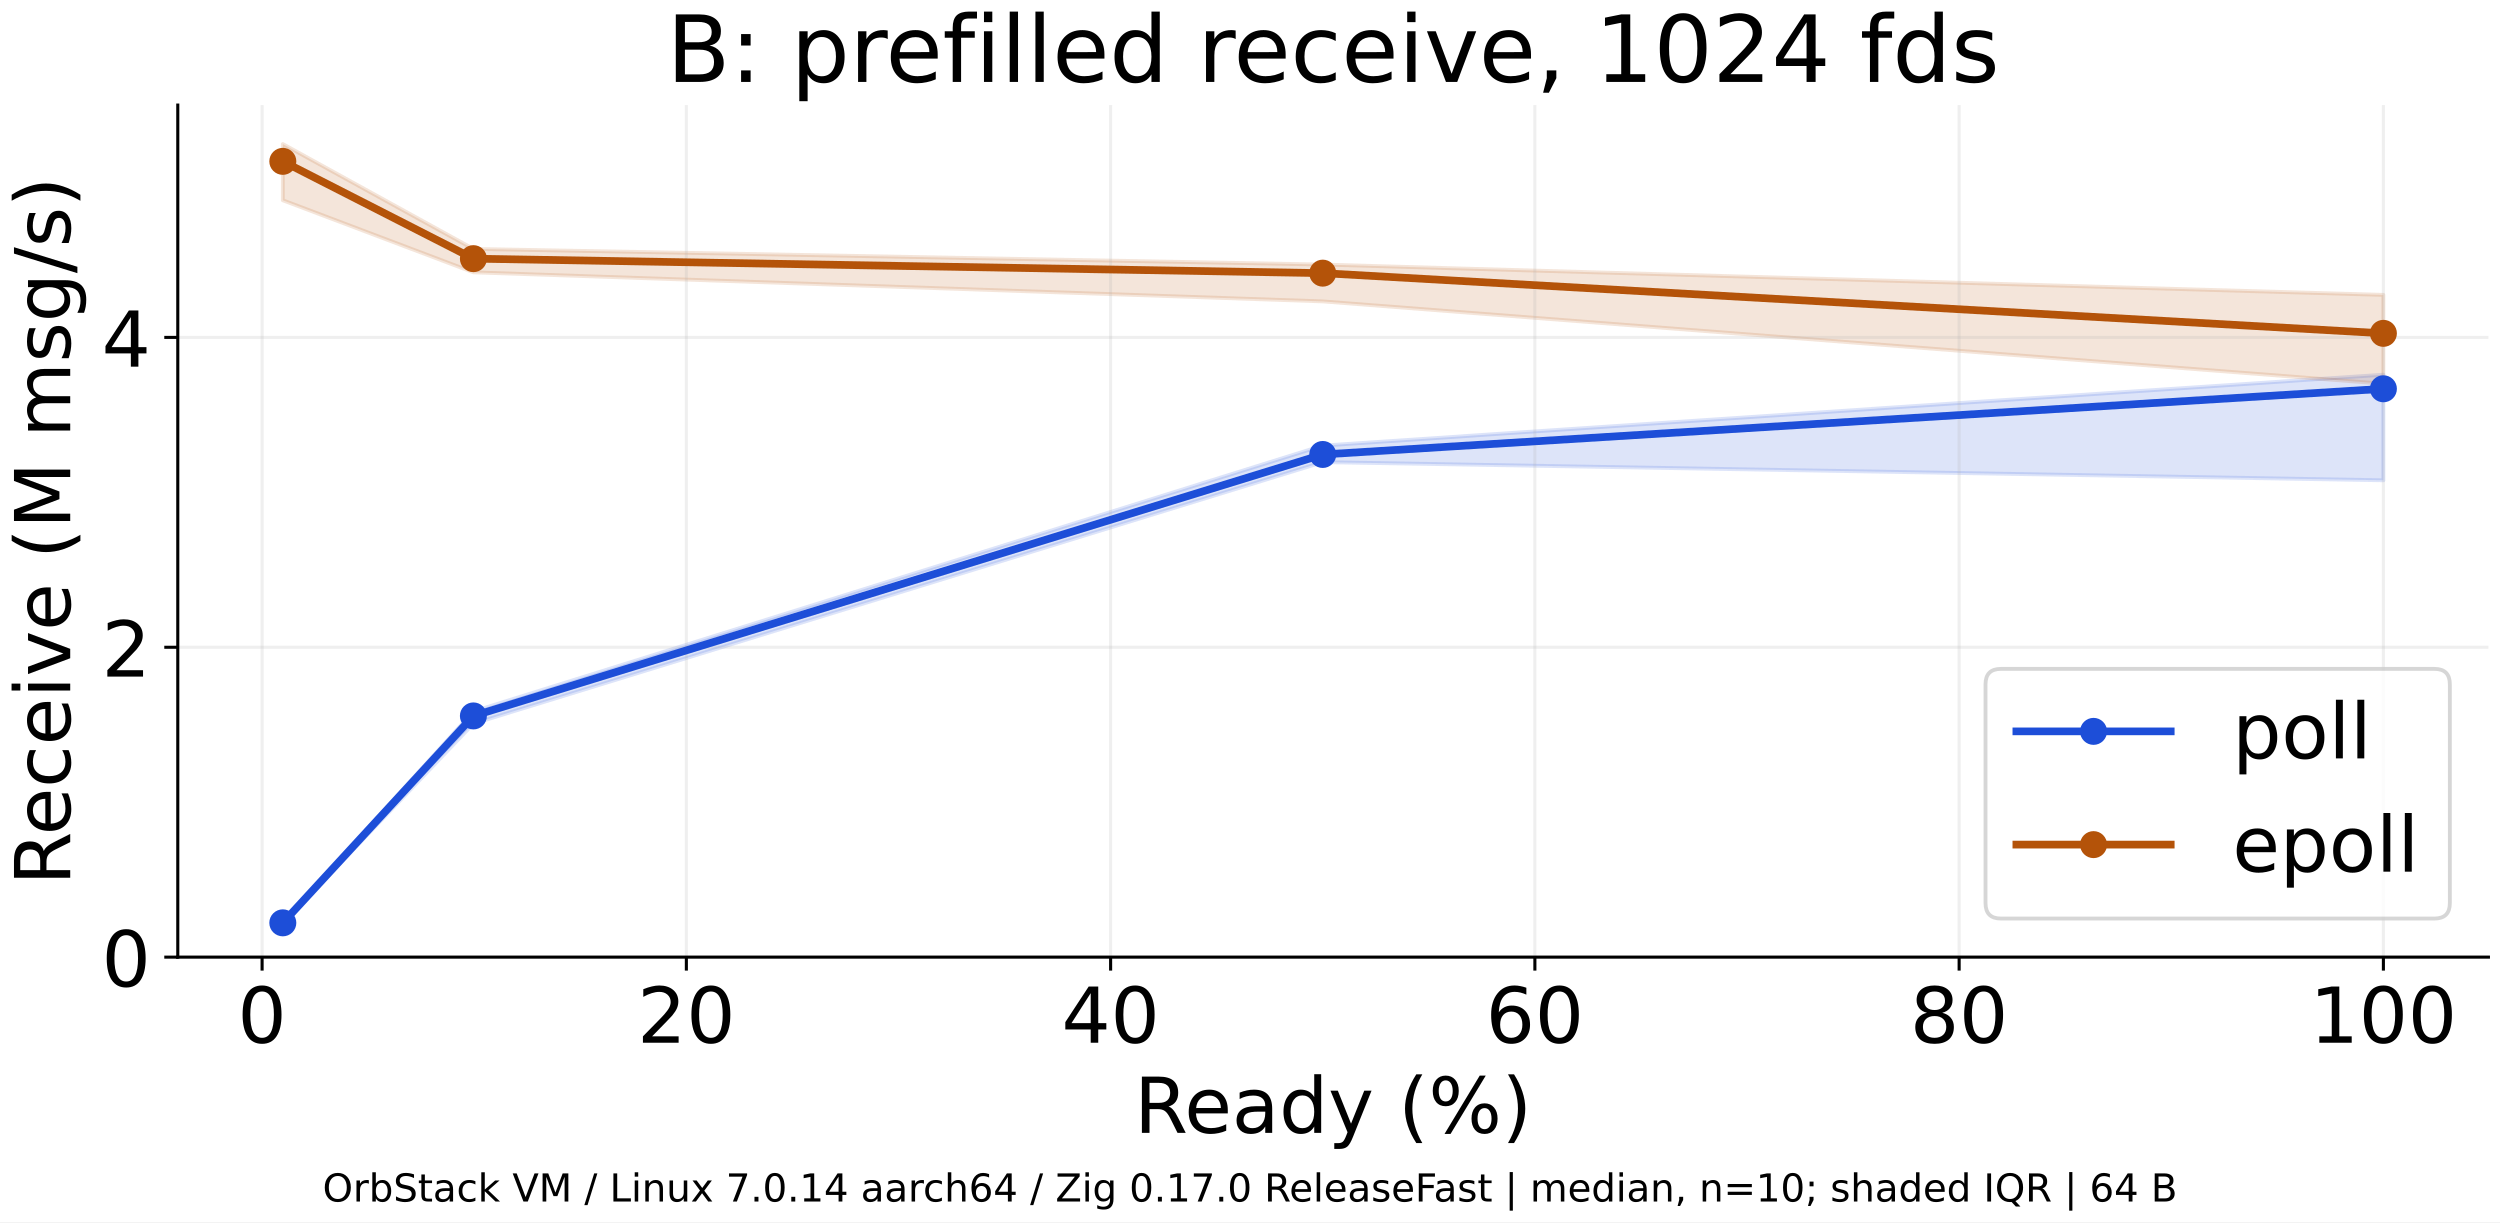
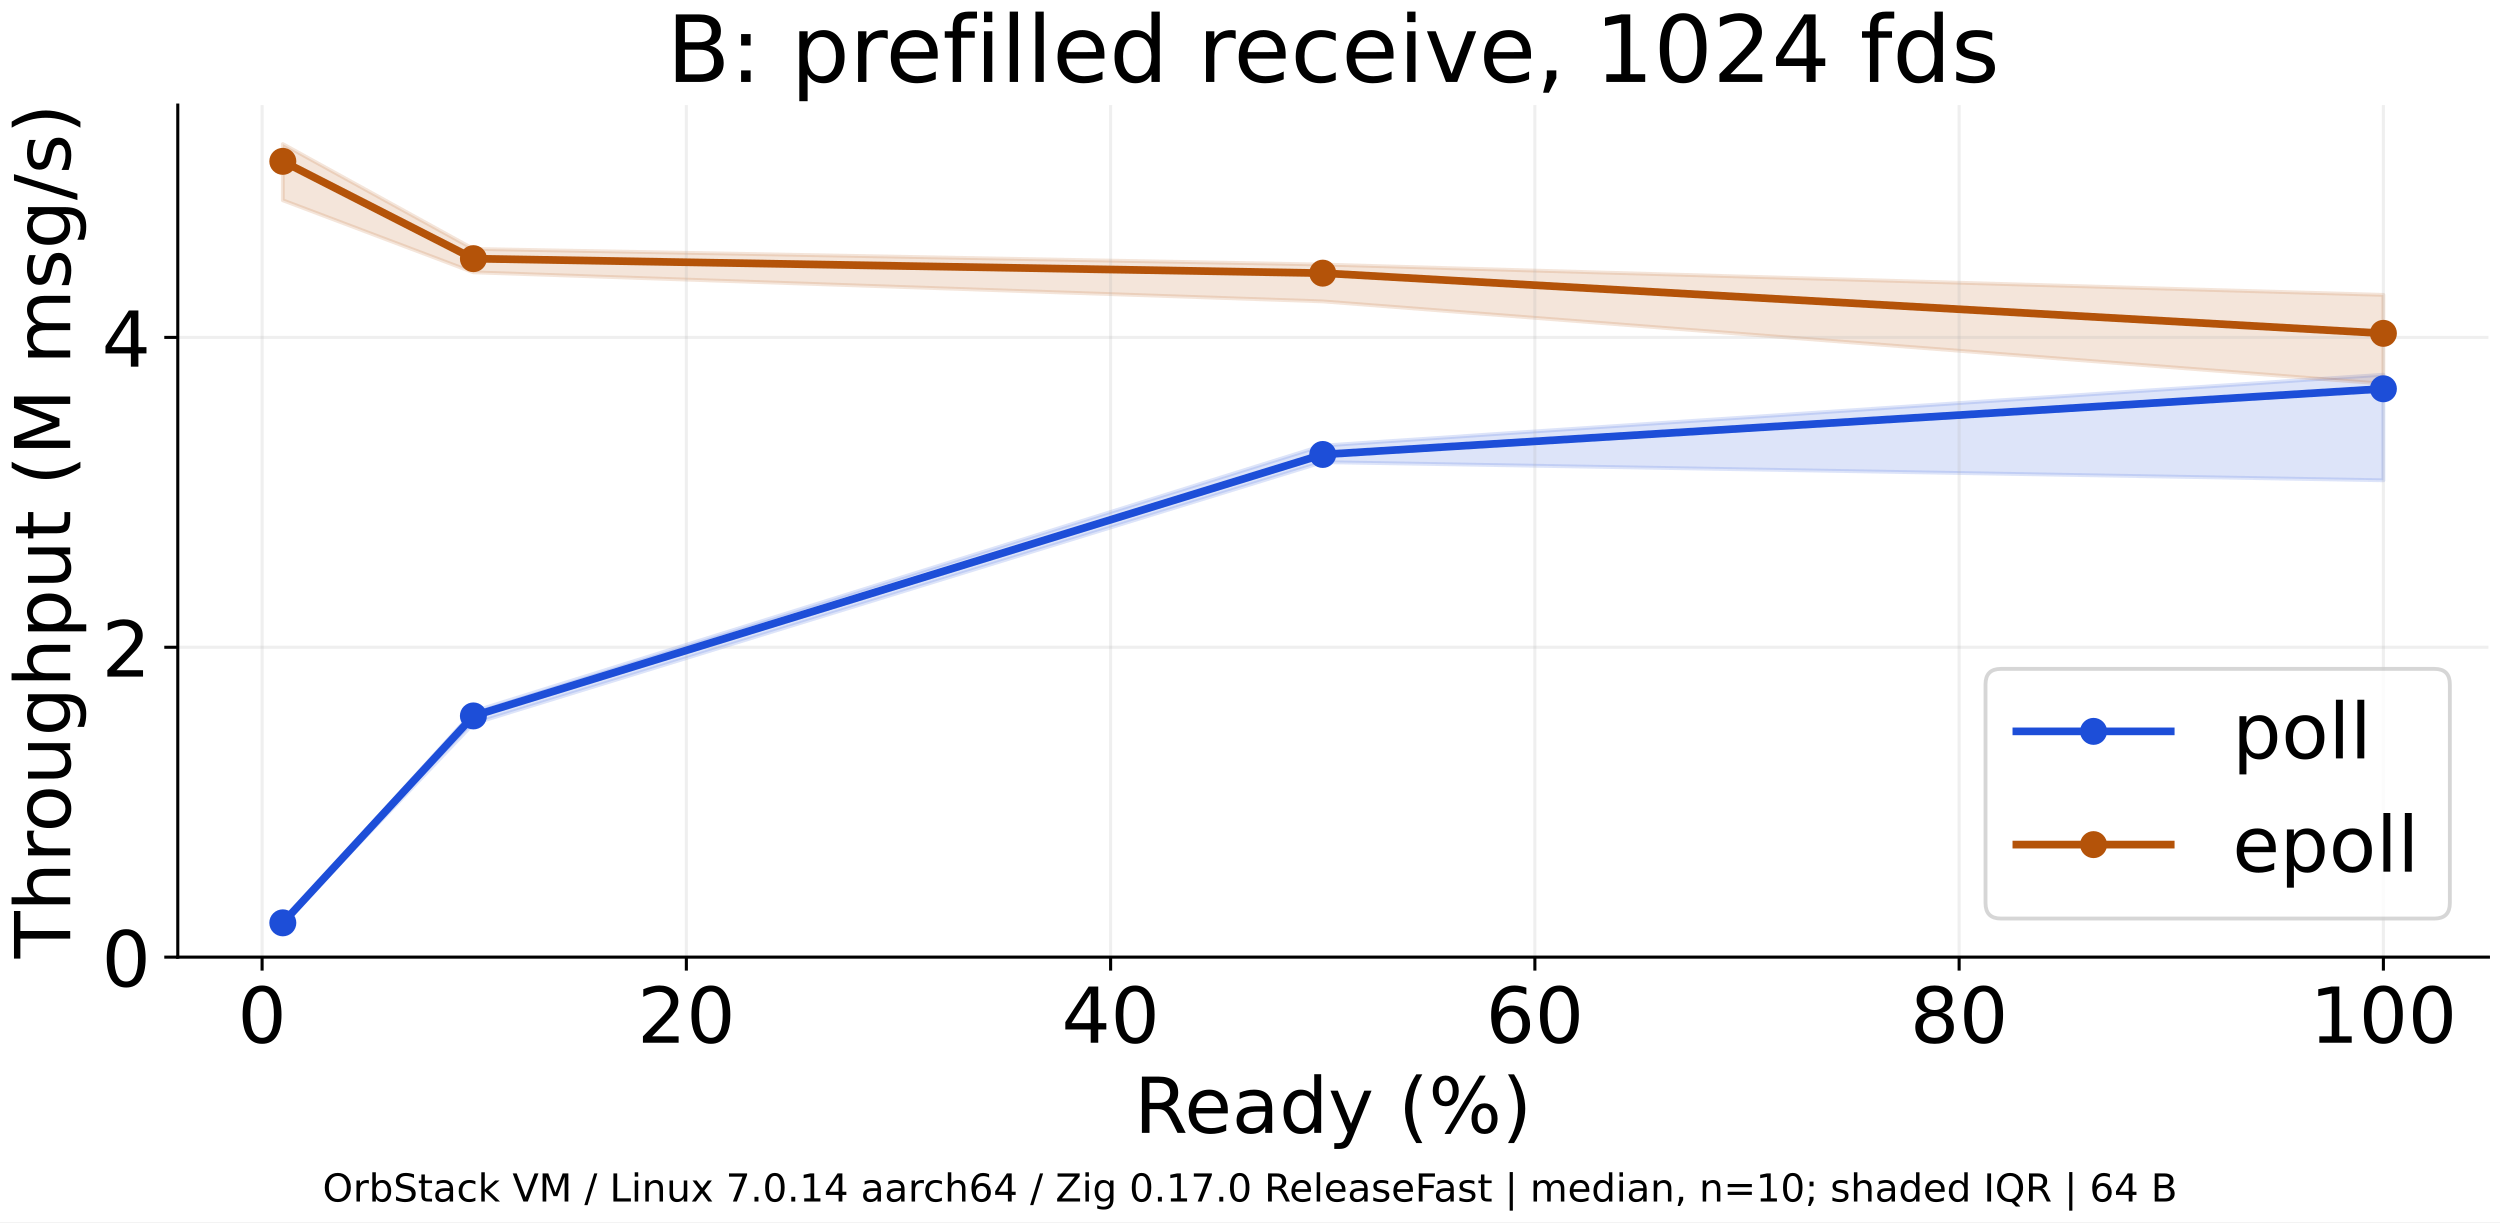
<svg xmlns="http://www.w3.org/2000/svg" xmlns:xlink="http://www.w3.org/1999/xlink" width="648pt" height="316.8pt" viewBox="0 0 648 316.8" version="1.1">
  <defs>
    <style type="text/css">*{stroke-linejoin: round; stroke-linecap: butt}</style>
  </defs>
  <g id="figure_1">
    <g id="patch_1">
-       <path d="M 0 316.8  L 648 316.8  L 648 0  L 0 0  z " style="fill: #ffffff" />
+       <path d="M 0 316.8 L 648 316.8 L 648 0 L 0 0 z " style="fill: #ffffff" />
    </g>
    <g id="axes_1">
      <g id="patch_2">
-         <path d="M 46.081 248.087  L 645 248.087  L 645 27.236  L 46.081 27.236  z " style="fill: #ffffff" />
+         <path d="M 46.081 248.087 L 645 248.087 L 645 27.236 L 46.081 27.236 z " style="fill: #ffffff" />
      </g>
      <g id="FillBetweenPolyCollection_1">
        <defs>
-           <path id="m9540f74c1c" d="M 73.305 -77.738  L 73.305 -77.437  L 122.705 -129.236  L 342.856 -197.014  L 617.776 -192.307  L 617.776 -219.68  L 617.776 -219.68  L 342.856 -201.307  L 122.705 -132.408  L 73.305 -77.738  z " style="stroke: #1d4ed8; stroke-opacity: 0.15" />
-         </defs>
-         <g clip-path="url(#p3b226f4ba9)">
-           <use xlink:href="#m9540f74c1c" x="0" y="316.8" style="fill: #1d4ed8; fill-opacity: 0.15; stroke: #1d4ed8; stroke-opacity: 0.15" />
+           <path id="m9951a88ccc" d="M 73.305 -77.738 L 73.305 -77.437 L 122.705 -129.236 L 342.856 -197.014 L 617.776 -192.307 L 617.776 -219.68 L 617.776 -219.68 L 342.856 -201.307 L 122.705 -132.408 L 73.305 -77.738 z " style="stroke: #1d4ed8; stroke-opacity: 0.15" />
+         </defs>
+         <g clip-path="url(#pa2a4839fea)">
+           <use xlink:href="#m9951a88ccc" x="0" y="316.8" style="fill: #1d4ed8; fill-opacity: 0.15; stroke: #1d4ed8; stroke-opacity: 0.15" />
        </g>
      </g>
      <g id="FillBetweenPolyCollection_2">
        <defs>
-           <path id="m1e09841670" d="M 73.305 -279.462  L 73.305 -264.886  L 122.705 -246.209  L 342.856 -238.677  L 617.776 -217.333  L 617.776 -240.362  L 617.776 -240.362  L 342.856 -248.23  L 122.705 -252.279  L 73.305 -279.462  z " style="stroke: #b45309; stroke-opacity: 0.15" />
-         </defs>
-         <g clip-path="url(#p3b226f4ba9)">
-           <use xlink:href="#m1e09841670" x="0" y="316.8" style="fill: #b45309; fill-opacity: 0.15; stroke: #b45309; stroke-opacity: 0.15" />
+           <path id="md81996ca5e" d="M 73.305 -279.462 L 73.305 -264.886 L 122.705 -246.209 L 342.856 -238.677 L 617.776 -217.333 L 617.776 -240.362 L 617.776 -240.362 L 342.856 -248.23 L 122.705 -252.279 L 73.305 -279.462 z " style="stroke: #b45309; stroke-opacity: 0.15" />
+         </defs>
+         <g clip-path="url(#pa2a4839fea)">
+           <use xlink:href="#md81996ca5e" x="0" y="316.8" style="fill: #b45309; fill-opacity: 0.15; stroke: #b45309; stroke-opacity: 0.15" />
        </g>
      </g>
      <g id="matplotlib.axis_1">
        <g id="xtick_1">
          <g id="line2d_1">
-             <path d="M 67.936 248.087  L 67.936 27.236  " clip-path="url(#p3b226f4ba9)" style="fill: none; stroke: #b0b0b0; stroke-opacity: 0.2; stroke-width: 0.8; stroke-linecap: square" />
+             <path d="M 67.936 248.087 L 67.936 27.236 " clip-path="url(#pa2a4839fea)" style="fill: none; stroke: #b0b0b0; stroke-opacity: 0.2; stroke-width: 0.8; stroke-linecap: square" />
          </g>
          <g id="line2d_2">
            <defs>
-               <path id="m1c0c20603c" d="M 0 0  L 0 3.5  " style="stroke: #000000; stroke-width: 0.8" />
+               <path id="mddc201519e" d="M 0 0 L 0 3.5 " style="stroke: #000000; stroke-width: 0.8" />
            </defs>
            <g>
-               <use xlink:href="#m1c0c20603c" x="67.936" y="248.087" style="stroke: #000000; stroke-width: 0.8" />
+               <use xlink:href="#mddc201519e" x="67.936" y="248.087" style="stroke: #000000; stroke-width: 0.8" />
            </g>
          </g>
          <g id="text_1">
            <text style="font-size: 20px; font-family: 'DejaVu Sans'; text-anchor: middle" x="67.936" y="270.284" transform="rotate(-0 67.93551 270.2837)">0</text>
          </g>
        </g>
        <g id="xtick_2">
          <g id="line2d_3">
-             <path d="M 177.904 248.087  L 177.904 27.236  " clip-path="url(#p3b226f4ba9)" style="fill: none; stroke: #b0b0b0; stroke-opacity: 0.2; stroke-width: 0.8; stroke-linecap: square" />
+             <path d="M 177.904 248.087 L 177.904 27.236 " clip-path="url(#pa2a4839fea)" style="fill: none; stroke: #b0b0b0; stroke-opacity: 0.2; stroke-width: 0.8; stroke-linecap: square" />
          </g>
          <g id="line2d_4">
            <g>
-               <use xlink:href="#m1c0c20603c" x="177.904" y="248.087" style="stroke: #000000; stroke-width: 0.8" />
+               <use xlink:href="#mddc201519e" x="177.904" y="248.087" style="stroke: #000000; stroke-width: 0.8" />
            </g>
          </g>
          <g id="text_2">
            <text style="font-size: 20px; font-family: 'DejaVu Sans'; text-anchor: middle" x="177.904" y="270.284" transform="rotate(-0 177.9036 270.2837)">20</text>
          </g>
        </g>
        <g id="xtick_3">
          <g id="line2d_5">
-             <path d="M 287.872 248.087  L 287.872 27.236  " clip-path="url(#p3b226f4ba9)" style="fill: none; stroke: #b0b0b0; stroke-opacity: 0.2; stroke-width: 0.8; stroke-linecap: square" />
+             <path d="M 287.872 248.087 L 287.872 27.236 " clip-path="url(#pa2a4839fea)" style="fill: none; stroke: #b0b0b0; stroke-opacity: 0.2; stroke-width: 0.8; stroke-linecap: square" />
          </g>
          <g id="line2d_6">
            <g>
-               <use xlink:href="#m1c0c20603c" x="287.872" y="248.087" style="stroke: #000000; stroke-width: 0.8" />
+               <use xlink:href="#mddc201519e" x="287.872" y="248.087" style="stroke: #000000; stroke-width: 0.8" />
            </g>
          </g>
          <g id="text_3">
            <text style="font-size: 20px; font-family: 'DejaVu Sans'; text-anchor: middle" x="287.872" y="270.284" transform="rotate(-0 287.8718 270.2837)">40</text>
          </g>
        </g>
        <g id="xtick_4">
          <g id="line2d_7">
-             <path d="M 397.84 248.087  L 397.84 27.236  " clip-path="url(#p3b226f4ba9)" style="fill: none; stroke: #b0b0b0; stroke-opacity: 0.2; stroke-width: 0.8; stroke-linecap: square" />
+             <path d="M 397.84 248.087 L 397.84 27.236 " clip-path="url(#pa2a4839fea)" style="fill: none; stroke: #b0b0b0; stroke-opacity: 0.2; stroke-width: 0.8; stroke-linecap: square" />
          </g>
          <g id="line2d_8">
            <g>
-               <use xlink:href="#m1c0c20603c" x="397.84" y="248.087" style="stroke: #000000; stroke-width: 0.8" />
+               <use xlink:href="#mddc201519e" x="397.84" y="248.087" style="stroke: #000000; stroke-width: 0.8" />
            </g>
          </g>
          <g id="text_4">
            <text style="font-size: 20px; font-family: 'DejaVu Sans'; text-anchor: middle" x="397.84" y="270.284" transform="rotate(-0 397.8399 270.2837)">60</text>
          </g>
        </g>
        <g id="xtick_5">
          <g id="line2d_9">
-             <path d="M 507.808 248.087  L 507.808 27.236  " clip-path="url(#p3b226f4ba9)" style="fill: none; stroke: #b0b0b0; stroke-opacity: 0.2; stroke-width: 0.8; stroke-linecap: square" />
+             <path d="M 507.808 248.087 L 507.808 27.236 " clip-path="url(#pa2a4839fea)" style="fill: none; stroke: #b0b0b0; stroke-opacity: 0.2; stroke-width: 0.8; stroke-linecap: square" />
          </g>
          <g id="line2d_10">
            <g>
-               <use xlink:href="#m1c0c20603c" x="507.808" y="248.087" style="stroke: #000000; stroke-width: 0.8" />
+               <use xlink:href="#mddc201519e" x="507.808" y="248.087" style="stroke: #000000; stroke-width: 0.8" />
            </g>
          </g>
          <g id="text_5">
            <text style="font-size: 20px; font-family: 'DejaVu Sans'; text-anchor: middle" x="507.808" y="270.284" transform="rotate(-0 507.8081 270.2837)">80</text>
          </g>
        </g>
        <g id="xtick_6">
          <g id="line2d_11">
-             <path d="M 617.776 248.087  L 617.776 27.236  " clip-path="url(#p3b226f4ba9)" style="fill: none; stroke: #b0b0b0; stroke-opacity: 0.2; stroke-width: 0.8; stroke-linecap: square" />
+             <path d="M 617.776 248.087 L 617.776 27.236 " clip-path="url(#pa2a4839fea)" style="fill: none; stroke: #b0b0b0; stroke-opacity: 0.2; stroke-width: 0.8; stroke-linecap: square" />
          </g>
          <g id="line2d_12">
            <g>
-               <use xlink:href="#m1c0c20603c" x="617.776" y="248.087" style="stroke: #000000; stroke-width: 0.8" />
+               <use xlink:href="#mddc201519e" x="617.776" y="248.087" style="stroke: #000000; stroke-width: 0.8" />
            </g>
          </g>
          <g id="text_6">
            <text style="font-size: 20px; font-family: 'DejaVu Sans'; text-anchor: middle" x="617.776" y="270.284" transform="rotate(-0 617.7762 270.2837)">100</text>
          </g>
        </g>
        <g id="text_7">
          <text style="font-size: 20px; font-family: 'DejaVu Sans'; text-anchor: middle" x="345.541" y="293.64" transform="rotate(-0 345.5406 293.6399)">Ready (%)</text>
        </g>
      </g>
      <g id="matplotlib.axis_2">
        <g id="ytick_1">
          <g id="line2d_13">
-             <path d="M 46.081 248.087  L 645 248.087  " clip-path="url(#p3b226f4ba9)" style="fill: none; stroke: #b0b0b0; stroke-opacity: 0.2; stroke-width: 0.8; stroke-linecap: square" />
+             <path d="M 46.081 248.087 L 645 248.087 " clip-path="url(#pa2a4839fea)" style="fill: none; stroke: #b0b0b0; stroke-opacity: 0.2; stroke-width: 0.8; stroke-linecap: square" />
          </g>
          <g id="line2d_14">
            <defs>
-               <path id="m403c6ea820" d="M 0 0  L -3.5 0  " style="stroke: #000000; stroke-width: 0.8" />
+               <path id="m499d7d12dc" d="M 0 0 L -3.5 0 " style="stroke: #000000; stroke-width: 0.8" />
            </defs>
            <g>
-               <use xlink:href="#m403c6ea820" x="46.081" y="248.087" style="stroke: #000000; stroke-width: 0.8" />
+               <use xlink:href="#m499d7d12dc" x="46.081" y="248.087" style="stroke: #000000; stroke-width: 0.8" />
            </g>
          </g>
          <g id="text_8">
            <text style="font-size: 20px; font-family: 'DejaVu Sans'; text-anchor: end" x="39.081" y="255.685" transform="rotate(-0 39.08149 255.6852)">0</text>
          </g>
        </g>
        <g id="ytick_2">
          <g id="line2d_15">
-             <path d="M 46.081 167.769  L 645 167.769  " clip-path="url(#p3b226f4ba9)" style="fill: none; stroke: #b0b0b0; stroke-opacity: 0.2; stroke-width: 0.8; stroke-linecap: square" />
+             <path d="M 46.081 167.769 L 645 167.769 " clip-path="url(#pa2a4839fea)" style="fill: none; stroke: #b0b0b0; stroke-opacity: 0.2; stroke-width: 0.8; stroke-linecap: square" />
          </g>
          <g id="line2d_16">
            <g>
-               <use xlink:href="#m403c6ea820" x="46.081" y="167.769" style="stroke: #000000; stroke-width: 0.8" />
+               <use xlink:href="#m499d7d12dc" x="46.081" y="167.769" style="stroke: #000000; stroke-width: 0.8" />
            </g>
          </g>
          <g id="text_9">
            <text style="font-size: 20px; font-family: 'DejaVu Sans'; text-anchor: end" x="39.081" y="175.367" transform="rotate(-0 39.08149 175.3673)">2</text>
          </g>
        </g>
        <g id="ytick_3">
          <g id="line2d_17">
-             <path d="M 46.081 87.451  L 645 87.451  " clip-path="url(#p3b226f4ba9)" style="fill: none; stroke: #b0b0b0; stroke-opacity: 0.2; stroke-width: 0.8; stroke-linecap: square" />
+             <path d="M 46.081 87.451 L 645 87.451 " clip-path="url(#pa2a4839fea)" style="fill: none; stroke: #b0b0b0; stroke-opacity: 0.2; stroke-width: 0.8; stroke-linecap: square" />
          </g>
          <g id="line2d_18">
            <g>
-               <use xlink:href="#m403c6ea820" x="46.081" y="87.451" style="stroke: #000000; stroke-width: 0.8" />
+               <use xlink:href="#m499d7d12dc" x="46.081" y="87.451" style="stroke: #000000; stroke-width: 0.8" />
            </g>
          </g>
          <g id="text_10">
            <text style="font-size: 20px; font-family: 'DejaVu Sans'; text-anchor: end" x="39.081" y="95.049" transform="rotate(-0 39.08149 95.04942)">4</text>
          </g>
        </g>
        <g id="text_11">
-           <text style="font-size: 20px; font-family: 'DejaVu Sans'; text-anchor: middle" x="18.197" y="137.662" transform="rotate(-90 18.19712 137.6616)">Receive (M msg/s)</text>
+           <text style="font-size: 20px; font-family: 'DejaVu Sans'; text-anchor: middle" x="18.197" y="137.662" transform="rotate(-90 18.19712 137.6616)">Throughput (M msg/s)</text>
        </g>
      </g>
      <g id="line2d_19">
-         <path d="M 73.305 239.199  L 122.705 185.568  L 342.856 117.797  L 617.776 100.774  " clip-path="url(#p3b226f4ba9)" style="fill: none; stroke: #1d4ed8; stroke-width: 2; stroke-linecap: square" />
-         <defs>
-           <path id="m4ed5c4b8fa" d="M 0 3  C 0.796 3 1.559 2.684 2.121 2.121  C 2.684 1.559 3 0.796 3 0  C 3 -0.796 2.684 -1.559 2.121 -2.121  C 1.559 -2.684 0.796 -3 0 -3  C -0.796 -3 -1.559 -2.684 -2.121 -2.121  C -2.684 -1.559 -3 -0.796 -3 0  C -3 0.796 -2.684 1.559 -2.121 2.121  C -1.559 2.684 -0.796 3 0 3  z " style="stroke: #1d4ed8" />
-         </defs>
-         <g clip-path="url(#p3b226f4ba9)">
-           <use xlink:href="#m4ed5c4b8fa" x="73.305" y="239.199" style="fill: #1d4ed8; stroke: #1d4ed8" />
-           <use xlink:href="#m4ed5c4b8fa" x="122.705" y="185.568" style="fill: #1d4ed8; stroke: #1d4ed8" />
-           <use xlink:href="#m4ed5c4b8fa" x="342.856" y="117.797" style="fill: #1d4ed8; stroke: #1d4ed8" />
-           <use xlink:href="#m4ed5c4b8fa" x="617.776" y="100.774" style="fill: #1d4ed8; stroke: #1d4ed8" />
+         <path d="M 73.305 239.199 L 122.705 185.568 L 342.856 117.797 L 617.776 100.774 " clip-path="url(#pa2a4839fea)" style="fill: none; stroke: #1d4ed8; stroke-width: 2; stroke-linecap: square" />
+         <defs>
+           <path id="m82962d6462" d="M 0 3 C 0.796 3 1.559 2.684 2.121 2.121 C 2.684 1.559 3 0.796 3 0 C 3 -0.796 2.684 -1.559 2.121 -2.121 C 1.559 -2.684 0.796 -3 0 -3 C -0.796 -3 -1.559 -2.684 -2.121 -2.121 C -2.684 -1.559 -3 -0.796 -3 0 C -3 0.796 -2.684 1.559 -2.121 2.121 C -1.559 2.684 -0.796 3 0 3 z " style="stroke: #1d4ed8" />
+         </defs>
+         <g clip-path="url(#pa2a4839fea)">
+           <use xlink:href="#m82962d6462" x="73.305" y="239.199" style="fill: #1d4ed8; stroke: #1d4ed8" />
+           <use xlink:href="#m82962d6462" x="122.705" y="185.568" style="fill: #1d4ed8; stroke: #1d4ed8" />
+           <use xlink:href="#m82962d6462" x="342.856" y="117.797" style="fill: #1d4ed8; stroke: #1d4ed8" />
+           <use xlink:href="#m82962d6462" x="617.776" y="100.774" style="fill: #1d4ed8; stroke: #1d4ed8" />
        </g>
      </g>
      <g id="line2d_20">
-         <path d="M 73.305 41.823  L 122.705 67.042  L 342.856 70.801  L 617.776 86.405  " clip-path="url(#p3b226f4ba9)" style="fill: none; stroke: #b45309; stroke-width: 2; stroke-linecap: square" />
-         <defs>
-           <path id="m47d6141a93" d="M 0 3  C 0.796 3 1.559 2.684 2.121 2.121  C 2.684 1.559 3 0.796 3 0  C 3 -0.796 2.684 -1.559 2.121 -2.121  C 1.559 -2.684 0.796 -3 0 -3  C -0.796 -3 -1.559 -2.684 -2.121 -2.121  C -2.684 -1.559 -3 -0.796 -3 0  C -3 0.796 -2.684 1.559 -2.121 2.121  C -1.559 2.684 -0.796 3 0 3  z " style="stroke: #b45309" />
-         </defs>
-         <g clip-path="url(#p3b226f4ba9)">
-           <use xlink:href="#m47d6141a93" x="73.305" y="41.823" style="fill: #b45309; stroke: #b45309" />
-           <use xlink:href="#m47d6141a93" x="122.705" y="67.042" style="fill: #b45309; stroke: #b45309" />
-           <use xlink:href="#m47d6141a93" x="342.856" y="70.801" style="fill: #b45309; stroke: #b45309" />
-           <use xlink:href="#m47d6141a93" x="617.776" y="86.405" style="fill: #b45309; stroke: #b45309" />
+         <path d="M 73.305 41.823 L 122.705 67.042 L 342.856 70.801 L 617.776 86.405 " clip-path="url(#pa2a4839fea)" style="fill: none; stroke: #b45309; stroke-width: 2; stroke-linecap: square" />
+         <defs>
+           <path id="m634ff32013" d="M 0 3 C 0.796 3 1.559 2.684 2.121 2.121 C 2.684 1.559 3 0.796 3 0 C 3 -0.796 2.684 -1.559 2.121 -2.121 C 1.559 -2.684 0.796 -3 0 -3 C -0.796 -3 -1.559 -2.684 -2.121 -2.121 C -2.684 -1.559 -3 -0.796 -3 0 C -3 0.796 -2.684 1.559 -2.121 2.121 C -1.559 2.684 -0.796 3 0 3 z " style="stroke: #b45309" />
+         </defs>
+         <g clip-path="url(#pa2a4839fea)">
+           <use xlink:href="#m634ff32013" x="73.305" y="41.823" style="fill: #b45309; stroke: #b45309" />
+           <use xlink:href="#m634ff32013" x="122.705" y="67.042" style="fill: #b45309; stroke: #b45309" />
+           <use xlink:href="#m634ff32013" x="342.856" y="70.801" style="fill: #b45309; stroke: #b45309" />
+           <use xlink:href="#m634ff32013" x="617.776" y="86.405" style="fill: #b45309; stroke: #b45309" />
        </g>
      </g>
      <g id="patch_3">
-         <path d="M 46.081 248.087  L 46.081 27.236  " style="fill: none; stroke: #000000; stroke-width: 0.8; stroke-linejoin: miter; stroke-linecap: square" />
+         <path d="M 46.081 248.087 L 46.081 27.236 " style="fill: none; stroke: #000000; stroke-width: 0.8; stroke-linejoin: miter; stroke-linecap: square" />
      </g>
      <g id="patch_4">
-         <path d="M 46.081 248.087  L 645 248.087  " style="fill: none; stroke: #000000; stroke-width: 0.8; stroke-linejoin: miter; stroke-linecap: square" />
+         <path d="M 46.081 248.087 L 645 248.087 " style="fill: none; stroke: #000000; stroke-width: 0.8; stroke-linejoin: miter; stroke-linecap: square" />
      </g>
      <g id="text_12">
        <text style="font-size: 24px; font-family: 'DejaVu Sans'; text-anchor: middle" x="345.541" y="21.236" transform="rotate(-0 345.5406 21.23649)">B: prefilled receive, 1024 fds</text>
      </g>
      <g id="legend_1">
        <g id="patch_5">
-           <path d="M 518.647 238.087  L 631 238.087  Q 635 238.087 635 234.087  L 635 177.374  Q 635 173.374 631 173.374  L 518.647 173.374  Q 514.647 173.374 514.647 177.374  L 514.647 234.087  Q 514.647 238.087 518.647 238.087  z " style="fill: #ffffff; opacity: 0.8; stroke: #cccccc; stroke-linejoin: miter" />
+           <path d="M 518.647 238.087 L 631 238.087 Q 635 238.087 635 234.087 L 635 177.374 Q 635 173.374 631 173.374 L 518.647 173.374 Q 514.647 173.374 514.647 177.374 L 514.647 234.087 Q 514.647 238.087 518.647 238.087 z " style="fill: #ffffff; opacity: 0.8; stroke: #cccccc; stroke-linejoin: miter" />
        </g>
        <g id="line2d_21">
-           <path d="M 522.647 189.571  L 542.647 189.571  L 562.647 189.571  " style="fill: none; stroke: #1d4ed8; stroke-width: 2; stroke-linecap: square" />
+           <path d="M 522.647 189.571 L 542.647 189.571 L 562.647 189.571 " style="fill: none; stroke: #1d4ed8; stroke-width: 2; stroke-linecap: square" />
          <g>
-             <use xlink:href="#m4ed5c4b8fa" x="542.647" y="189.571" style="fill: #1d4ed8; stroke: #1d4ed8" />
+             <use xlink:href="#m82962d6462" x="542.647" y="189.571" style="fill: #1d4ed8; stroke: #1d4ed8" />
          </g>
        </g>
        <g id="text_13">
          <text style="font-size: 20px; font-family: 'DejaVu Sans'; text-anchor: start" x="578.647" y="196.571" transform="rotate(-0 578.6466 196.5712)">poll</text>
        </g>
        <g id="line2d_22">
-           <path d="M 522.647 218.927  L 542.647 218.927  L 562.647 218.927  " style="fill: none; stroke: #b45309; stroke-width: 2; stroke-linecap: square" />
+           <path d="M 522.647 218.927 L 542.647 218.927 L 562.647 218.927 " style="fill: none; stroke: #b45309; stroke-width: 2; stroke-linecap: square" />
          <g>
-             <use xlink:href="#m47d6141a93" x="542.647" y="218.927" style="fill: #b45309; stroke: #b45309" />
+             <use xlink:href="#m634ff32013" x="542.647" y="218.927" style="fill: #b45309; stroke: #b45309" />
          </g>
        </g>
        <g id="text_14">
          <text style="font-size: 20px; font-family: 'DejaVu Sans'; text-anchor: start" x="578.647" y="225.927" transform="rotate(-0 578.6466 225.9274)">epoll</text>
        </g>
      </g>
    </g>
    <g id="text_15">
      <text style="font-size: 10px; font-family: 'DejaVu Sans'; text-anchor: middle" x="324" y="311.442" transform="rotate(-0 324 311.4419)">OrbStack VM / Linux 7.0.14 aarch64 / Zig 0.17.0 ReleaseFast | median, n=10; shaded IQR | 64 B</text>
    </g>
  </g>
  <defs>
-     <clipPath id="p3b226f4ba9">
+     <clipPath id="pa2a4839fea">
      <rect x="46.081" y="27.236" width="598.918" height="220.85" />
    </clipPath>
  </defs>
</svg>
